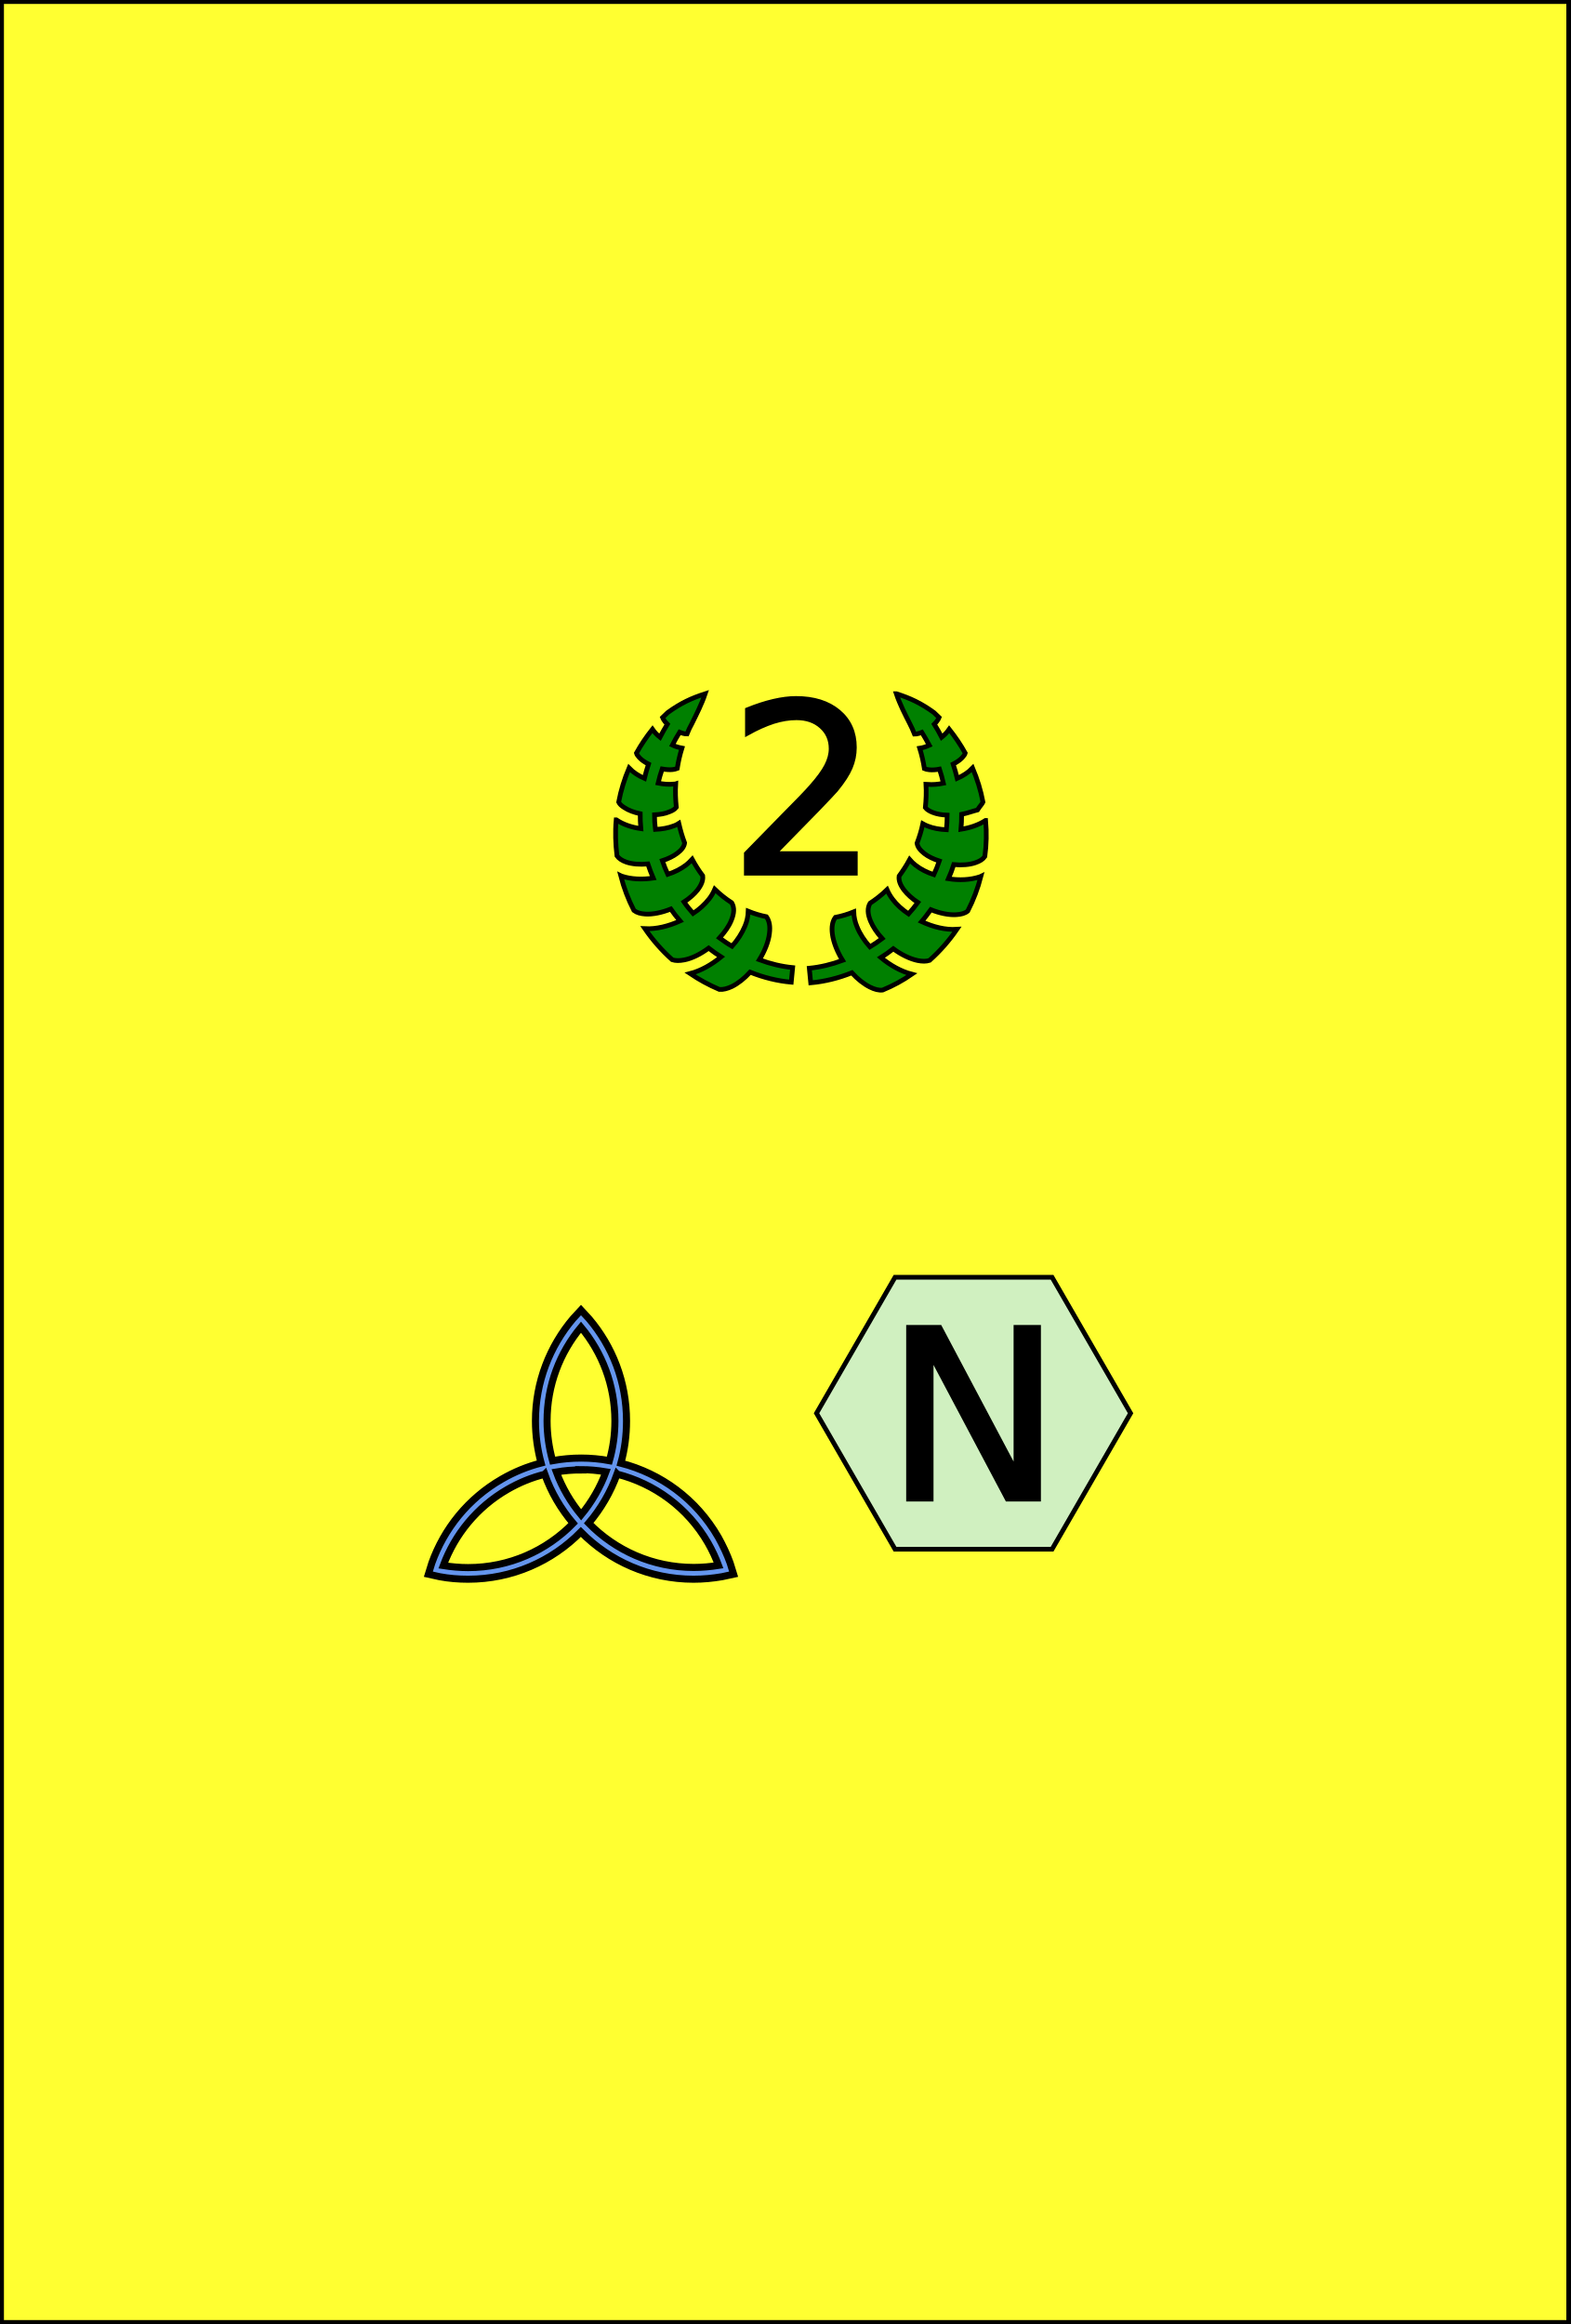
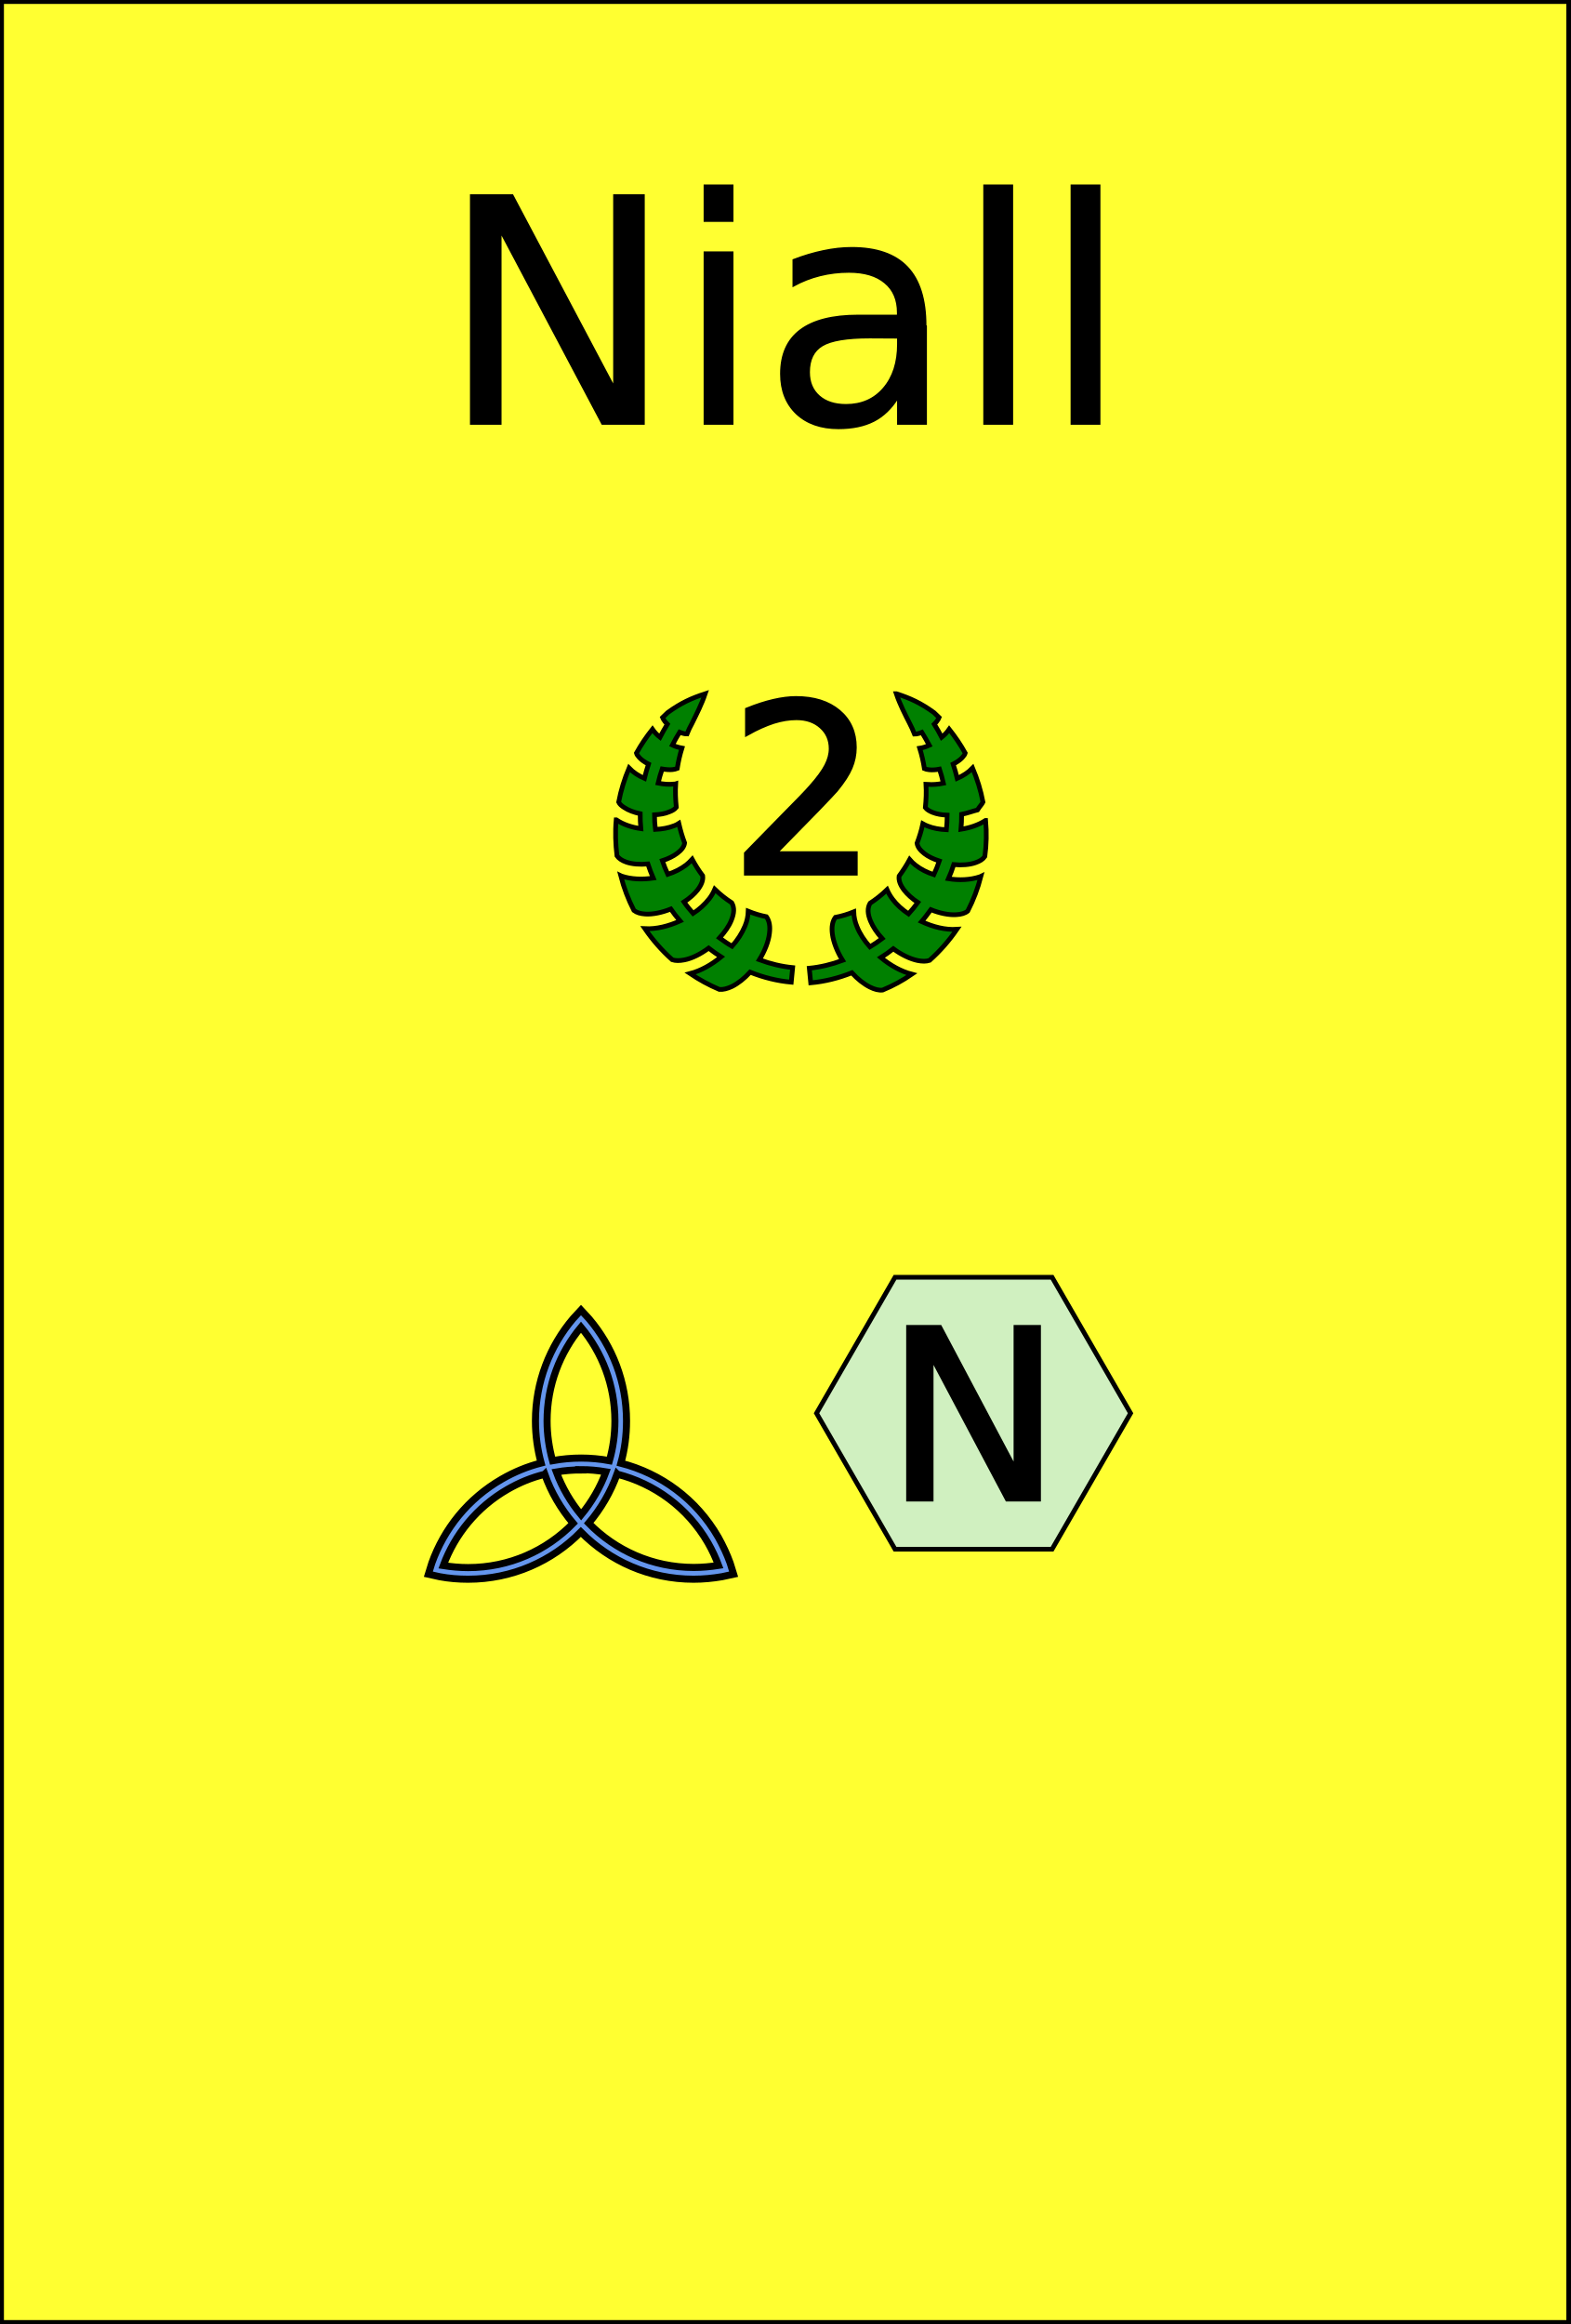
<svg xmlns="http://www.w3.org/2000/svg" height="148" width="100" viewbox="0 0 100 148">
  <rect x="0" y="0" height="148" width="100" style="fill:#ffff31;stroke:#000000;stroke-width:0.5px" />
  <g transform="translate(39,43)">
    <path d="M 5.91,1.18 C 5.04,1.46 4.36,1.77 3.52,2.38 3.41,2.49 3.30,2.60 3.19,2.70 c 0.01,0.03 0.03,0.06 0.06,0.11 0.05,0.09 0.14,0.20 0.25,0.31 C 3.33,3.40 3.17,3.68 3.03,3.95 2.84,3.80 2.68,3.63 2.55,3.44 2.17,3.92 1.83,4.42 1.53,4.96 c 0.02,0.08 0.08,0.17 0.19,0.29 C 1.85,5.39 2.06,5.54 2.30,5.66 2.20,5.97 2.11,6.27 2.04,6.57 1.67,6.41 1.33,6.19 1.06,5.91 0.77,6.60 0.54,7.33 0.40,8.08 0.46,8.21 0.58,8.32 0.76,8.43 1.01,8.60 1.38,8.74 1.77,8.82 1.77,9.14 1.78,9.45 1.81,9.77 1.24,9.69 0.69,9.51 0.25,9.21 c 0,0 -0.01,0 -0.01,0 -0.07,0.78 -0.04,1.54 0.05,2.29 0.12,0.17 0.31,0.30 0.59,0.40 0.37,0.13 0.87,0.17 1.38,0.12 0.10,0.30 0.21,0.60 0.34,0.90 -0.70,0.10 -1.41,0.08 -2.02,-0.13 -0.02,-0.01 -0.03,-0.01 -0.05,-0.02 0.20,0.77 0.48,1.51 0.84,2.21 0.18,0.14 0.42,0.21 0.73,0.23 0.46,0.03 1.05,-0.09 1.62,-0.32 0.18,0.26 0.38,0.52 0.59,0.76 -0.73,0.33 -1.51,0.53 -2.24,0.49 0.50,0.73 1.08,1.39 1.74,1.98 0.21,0.07 0.46,0.07 0.77,0.01 0.48,-0.09 1.04,-0.37 1.55,-0.75 0,0 0,0 0,0 0.26,0.20 0.52,0.39 0.79,0.56 -0.60,0.49 -1.28,0.88 -1.97,1.06 0.58,0.39 1.20,0.73 1.86,1.01 0.25,0.02 0.51,-0.05 0.81,-0.19 0.38,-0.19 0.79,-0.51 1.15,-0.91 0.85,0.34 1.73,0.56 2.62,0.64 l 0.09,-0.93 c -0.71,-0.07 -1.42,-0.24 -2.12,-0.50 0.34,-0.55 0.58,-1.15 0.64,-1.67 0.06,-0.45 0,-0.80 -0.19,-1.07 -0.40,-0.08 -0.79,-0.20 -1.16,-0.35 -0.01,0.32 -0.08,0.65 -0.21,0.95 -0.19,0.45 -0.47,0.89 -0.82,1.28 C 7.34,17.10 7.08,16.92 6.82,16.73 7.15,16.37 7.42,15.99 7.57,15.62 7.76,15.16 7.78,14.80 7.60,14.49 7.21,14.24 6.85,13.95 6.52,13.63 6.43,13.84 6.31,14.05 6.17,14.23 5.89,14.59 5.54,14.91 5.14,15.17 4.94,14.94 4.74,14.70 4.56,14.44 4.91,14.21 5.22,13.94 5.43,13.67 5.68,13.34 5.79,13.05 5.75,12.77 5.50,12.44 5.28,12.09 5.08,11.72 4.96,11.85 4.83,11.98 4.70,12.08 4.36,12.34 3.96,12.54 3.53,12.68 3.40,12.40 3.28,12.11 3.18,11.81 3.55,11.69 3.88,11.53 4.13,11.34 4.41,11.13 4.57,10.92 4.60,10.68 4.45,10.29 4.33,9.87 4.23,9.44 4.14,9.50 4.04,9.54 3.95,9.58 3.57,9.73 3.16,9.80 2.74,9.82 2.70,9.51 2.68,9.20 2.68,8.89 3.03,8.87 3.35,8.82 3.60,8.71 3.83,8.63 3.98,8.53 4.07,8.41 4.02,7.92 4.00,7.43 4.03,6.92 c -0.03,0.01 -0.06,0.01 -0.10,0.01 C 3.60,6.97 3.26,6.94 2.91,6.87 2.98,6.57 3.07,6.27 3.17,5.97 3.41,6.01 3.64,6.03 3.83,6.01 3.96,5.99 4.06,5.97 4.13,5.94 4.20,5.49 4.30,5.06 4.43,4.64 4.22,4.60 4.01,4.54 3.82,4.45 3.96,4.18 4.11,3.90 4.28,3.63 c 0.12,0.05 0.23,0.08 0.33,0.10 0.06,0.01 0.10,0.01 0.14,0.01 C 4.84,3.51 4.95,3.29 5.07,3.07 5.36,2.48 5.68,1.86 5.91,1.18 Z m 12.17,0 c 0.23,0.68 0.55,1.30 0.85,1.89 0.11,0.22 0.22,0.44 0.31,0.68 0.04,0 0.08,-0.01 0.14,-0.01 0.10,-0.02 0.21,-0.05 0.33,-0.10 0.17,0.27 0.32,0.55 0.47,0.82 -0.20,0.09 -0.40,0.16 -0.61,0.19 0.13,0.42 0.23,0.85 0.30,1.30 0.07,0.03 0.17,0.06 0.30,0.07 0.19,0.02 0.42,0.01 0.66,-0.04 0.10,0.30 0.18,0.60 0.25,0.90 -0.34,0.07 -0.69,0.10 -1.01,0.07 -0.03,0 -0.07,-0.01 -0.10,-0.01 0.03,0.50 0.01,1.00 -0.04,1.49 0.09,0.12 0.24,0.22 0.47,0.31 0.25,0.10 0.57,0.16 0.92,0.17 0,0.31 -0.02,0.63 -0.05,0.93 -0.42,-0.02 -0.84,-0.09 -1.21,-0.24 -0.10,-0.04 -0.20,-0.09 -0.29,-0.14 -0.09,0.43 -0.22,0.84 -0.37,1.24 0.04,0.24 0.19,0.44 0.47,0.66 0.24,0.19 0.58,0.35 0.95,0.47 -0.10,0.30 -0.22,0.59 -0.35,0.87 -0.43,-0.14 -0.83,-0.34 -1.16,-0.60 -0.14,-0.11 -0.27,-0.23 -0.38,-0.36 -0.20,0.37 -0.43,0.72 -0.67,1.05 -0.04,0.28 0.07,0.57 0.32,0.90 0.21,0.27 0.51,0.54 0.87,0.78 -0.18,0.25 -0.38,0.50 -0.59,0.73 -0.40,-0.27 -0.75,-0.58 -1.02,-0.94 -0.14,-0.19 -0.26,-0.39 -0.35,-0.60 -0.33,0.32 -0.70,0.61 -1.08,0.86 -0.18,0.31 -0.16,0.68 0.03,1.14 0.15,0.36 0.41,0.75 0.74,1.11 -0.25,0.19 -0.51,0.37 -0.78,0.53 -0.35,-0.39 -0.64,-0.83 -0.82,-1.28 -0.13,-0.30 -0.20,-0.63 -0.21,-0.95 -0.37,0.15 -0.76,0.27 -1.17,0.35 -0.19,0.26 -0.25,0.61 -0.19,1.07 0.07,0.51 0.30,1.11 0.65,1.67 -0.70,0.26 -1.41,0.43 -2.12,0.50 l 0.09,0.93 c 0.89,-0.08 1.77,-0.30 2.62,-0.64 0.36,0.40 0.77,0.72 1.15,0.91 0.30,0.15 0.57,0.22 0.81,0.19 0.66,-0.27 1.28,-0.61 1.86,-1.01 -0.69,-0.18 -1.37,-0.56 -1.97,-1.06 0.27,-0.17 0.54,-0.36 0.79,-0.56 0.51,0.38 1.07,0.65 1.55,0.75 0.30,0.06 0.55,0.06 0.76,-0.01 0.66,-0.59 1.24,-1.25 1.74,-1.98 -0.73,0.05 -1.52,-0.15 -2.25,-0.49 0.21,-0.24 0.40,-0.50 0.59,-0.76 0.56,0.23 1.15,0.35 1.62,0.32 0.32,-0.02 0.56,-0.09 0.73,-0.23 0.36,-0.70 0.64,-1.44 0.84,-2.21 -0.02,0.01 -0.03,0.01 -0.05,0.02 -0.62,0.21 -1.33,0.24 -2.02,0.13 0.13,-0.29 0.24,-0.59 0.34,-0.90 0.51,0.05 1.01,0.01 1.38,-0.12 0.29,-0.10 0.48,-0.22 0.60,-0.40 0.10,-0.74 0.12,-1.51 0.05,-2.29 0,0 0,0 -0.01,0 -0.45,0.29 -0.99,0.47 -1.56,0.56 0.03,-0.31 0.04,-0.63 0.04,-0.95 0.39,-0.08 0.76,-0.22 1.01,-0.28 C 23.42,8.32 23.54,8.21 23.60,8.08 23.46,7.33 23.23,6.60 22.94,5.91 22.67,6.19 22.33,6.41 21.96,6.57 21.89,6.27 21.80,5.97 21.70,5.66 21.94,5.54 22.15,5.39 22.28,5.25 22.39,5.13 22.45,5.04 22.47,4.96 22.17,4.42 21.83,3.92 21.45,3.44 21.32,3.63 21.16,3.80 20.97,3.95 20.83,3.68 20.68,3.40 20.50,3.12 c 0.10,-0.10 0.20,-0.22 0.25,-0.31 0.03,-0.05 0.05,-0.08 0.06,-0.11 C 20.70,2.60 20.59,2.49 20.48,2.38 19.64,1.77 18.96,1.46 18.09,1.18 Z" style="fill:#008000;stroke:#000000;stroke-width:0.3px" />
    <path d="m 10.31,11.36 h 5.16 v 1.25 H 8.53 V 11.36 q 0.84,-0.87 2.29,-2.34 1.46,-1.47 1.83,-1.90 0.71,-0.80 0.99,-1.35 0.29,-0.56 0.29,-1.09 0,-0.87 -0.62,-1.42 -0.61,-0.55 -1.59,-0.55 -0.70,0 -1.47,0.24 Q 9.48,3.20 8.60,3.69 V 2.20 q 0.89,-0.36 1.67,-0.54 0.78,-0.18 1.42,-0.18 1.70,0 2.71,0.85 1.01,0.85 1.01,2.27 0,0.67 -0.26,1.28 -0.25,0.60 -0.92,1.42 -0.18,0.21 -1.16,1.23 -0.98,1.01 -2.77,2.83 z" style="fill:#000000;stroke:#000000;stroke-width:0.3px" />
  </g>
  <g transform="translate(27,80)">
    <path d="m 10.0,4.52 c 1.35,1.62 2.16,3.70 2.16,5.97 0,0.88 -0.12,1.72 -0.35,2.53 -1.19,-0.22 -2.41,-0.22 -3.62,0 -0.22,-0.80 -0.35,-1.65 -0.35,-2.53 0,-2.27 0.81,-4.35 2.16,-5.97 z m -0.02,9.07 c 0.54,0 1.08,0.05 1.61,0.14 -0.37,1.0 -0.91,1.93 -1.58,2.74 -0.67,-0.81 -1.21,-1.73 -1.58,-2.73 0.52,-0.09 1.04,-0.13 1.56,-0.13 z m -2.29,0.29 c 0.41,1.16 1.03,2.21 1.81,3.13 -1.70,1.74 -4.06,2.82 -6.69,2.82 -0.54,0 -1.07,-0.05 -1.58,-0.13 0.73,-1.97 2.13,-3.72 4.09,-4.85 0.76,-0.44 1.55,-0.76 2.36,-0.96 z m 4.62,0 c 2.35,0.60 4.47,2.11 5.78,4.38 0.27,0.47 0.49,0.95 0.67,1.43 -0.51,0.08 -1.04,0.13 -1.58,0.13 -2.62,0 -4.99,-1.08 -6.69,-2.82 0.78,-0.92 1.40,-1.98 1.81,-3.13 z m 7.41,6.37 -0.22,-0.71 c -0.20,-0.56 -0.46,-1.11 -0.76,-1.65 -1.40,-2.43 -3.67,-4.06 -6.20,-4.71 0.24,-0.86 0.36,-1.76 0.36,-2.69 0,-2.49 -0.90,-4.76 -2.40,-6.52 L 10.0,3.43 9.50,3.97 C 8.01,5.73 7.10,8.01 7.10,10.49 c 0,0.93 0.13,1.83 0.36,2.68 -0.86,0.22 -1.70,0.56 -2.51,1.03 -2.15,1.24 -3.67,3.16 -4.45,5.34 l -0.22,0.71 0.72,0.16 c 0.59,0.11 1.19,0.16 1.81,0.16 2.81,0 5.35,-1.15 7.18,-3.01 1.83,1.86 4.37,3.01 7.18,3.01 0.62,0 1.22,-0.06 1.81,-0.16 z" style="fill:#6495ed;stroke:#000000;stroke-width:0.45px" />
  </g>
  <g transform="translate(52,80)">
    <polygon points="20.0,10.0 15.0,18.66, 5.00,18.66 0.00,10.00 5.00,1.34 15.00,1.34" style="fill:#d0f0c0;stroke:#000000;stroke-width:0.3px" />
    <path d="M 5.86,4.53 H 7.85 L 12.70,13.68 V 4.53 h 1.44 V 15.47 H 12.15 L 7.30,6.32 V 15.47 H 5.86 Z" style="fill:#000000;stroke:#000000;stroke-width:0.3px" />
  </g>
+   <g>
+     <path style="stroke:#000000;stroke-width:0.1px" d="m 29.98,12.42 h 2.66 L 39.10,24.62 V 12.42 h 1.91 V 27.00 h -2.66 L 31.89,14.80 V 27.00 h -1.91 z" />
+     <path style="stroke:#000000;stroke-width:0.1px" d="m 44.86,16.06 h 1.80 v 10.94 h -1.80 z m 0,-4.26 h 1.80 v 2.28 h -1.80 z" />
+     <path style="stroke:#000000;stroke-width:0.1px" d="m 55.39,21.50 q -2.18,0 -3.02,0.50 -0.84,0.50 -0.84,1.70 0,0.96 0.63,1.52 0.63,0.56 1.72,0.56 1.49,0 2.39,-1.05 0.91,-1.06 0.91,-2.82 v -0.40 z m 3.59,-0.74 v 6.24 h -1.80 v -1.66 q -0.62,1.00 -1.53,1.47 -0.92,0.47 -2.25,0.47 -1.68,0 -2.68,-0.94 -0.99,-0.95 -0.99,-2.53 0,-1.85 1.23,-2.78 1.24,-0.94 3.69,-0.94 h 2.52 v -0.18 q 0,-1.24 -0.82,-1.91 -0.81,-0.68 -2.29,-0.68 -0.94,0 -1.83,0.22 -0.89,0.22 -1.71,0.67 v -1.66 q 0.99,-0.38 1.91,-0.57 0.93,-0.20 1.81,-0.20 2.37,0 3.54,1.23 1.17,1.23 1.17,3.73 z" />
+     <path style="stroke:#000000;stroke-width:0.1px" d="m 62.67,11.80 h 1.80 V 27.00 h -1.80 z" />
+     <path style="stroke:#000000;stroke-width:0.1px" d="m 68.23,11.80 h 1.80 V 27.00 h -1.80 z" />
+   </g>
</svg>
